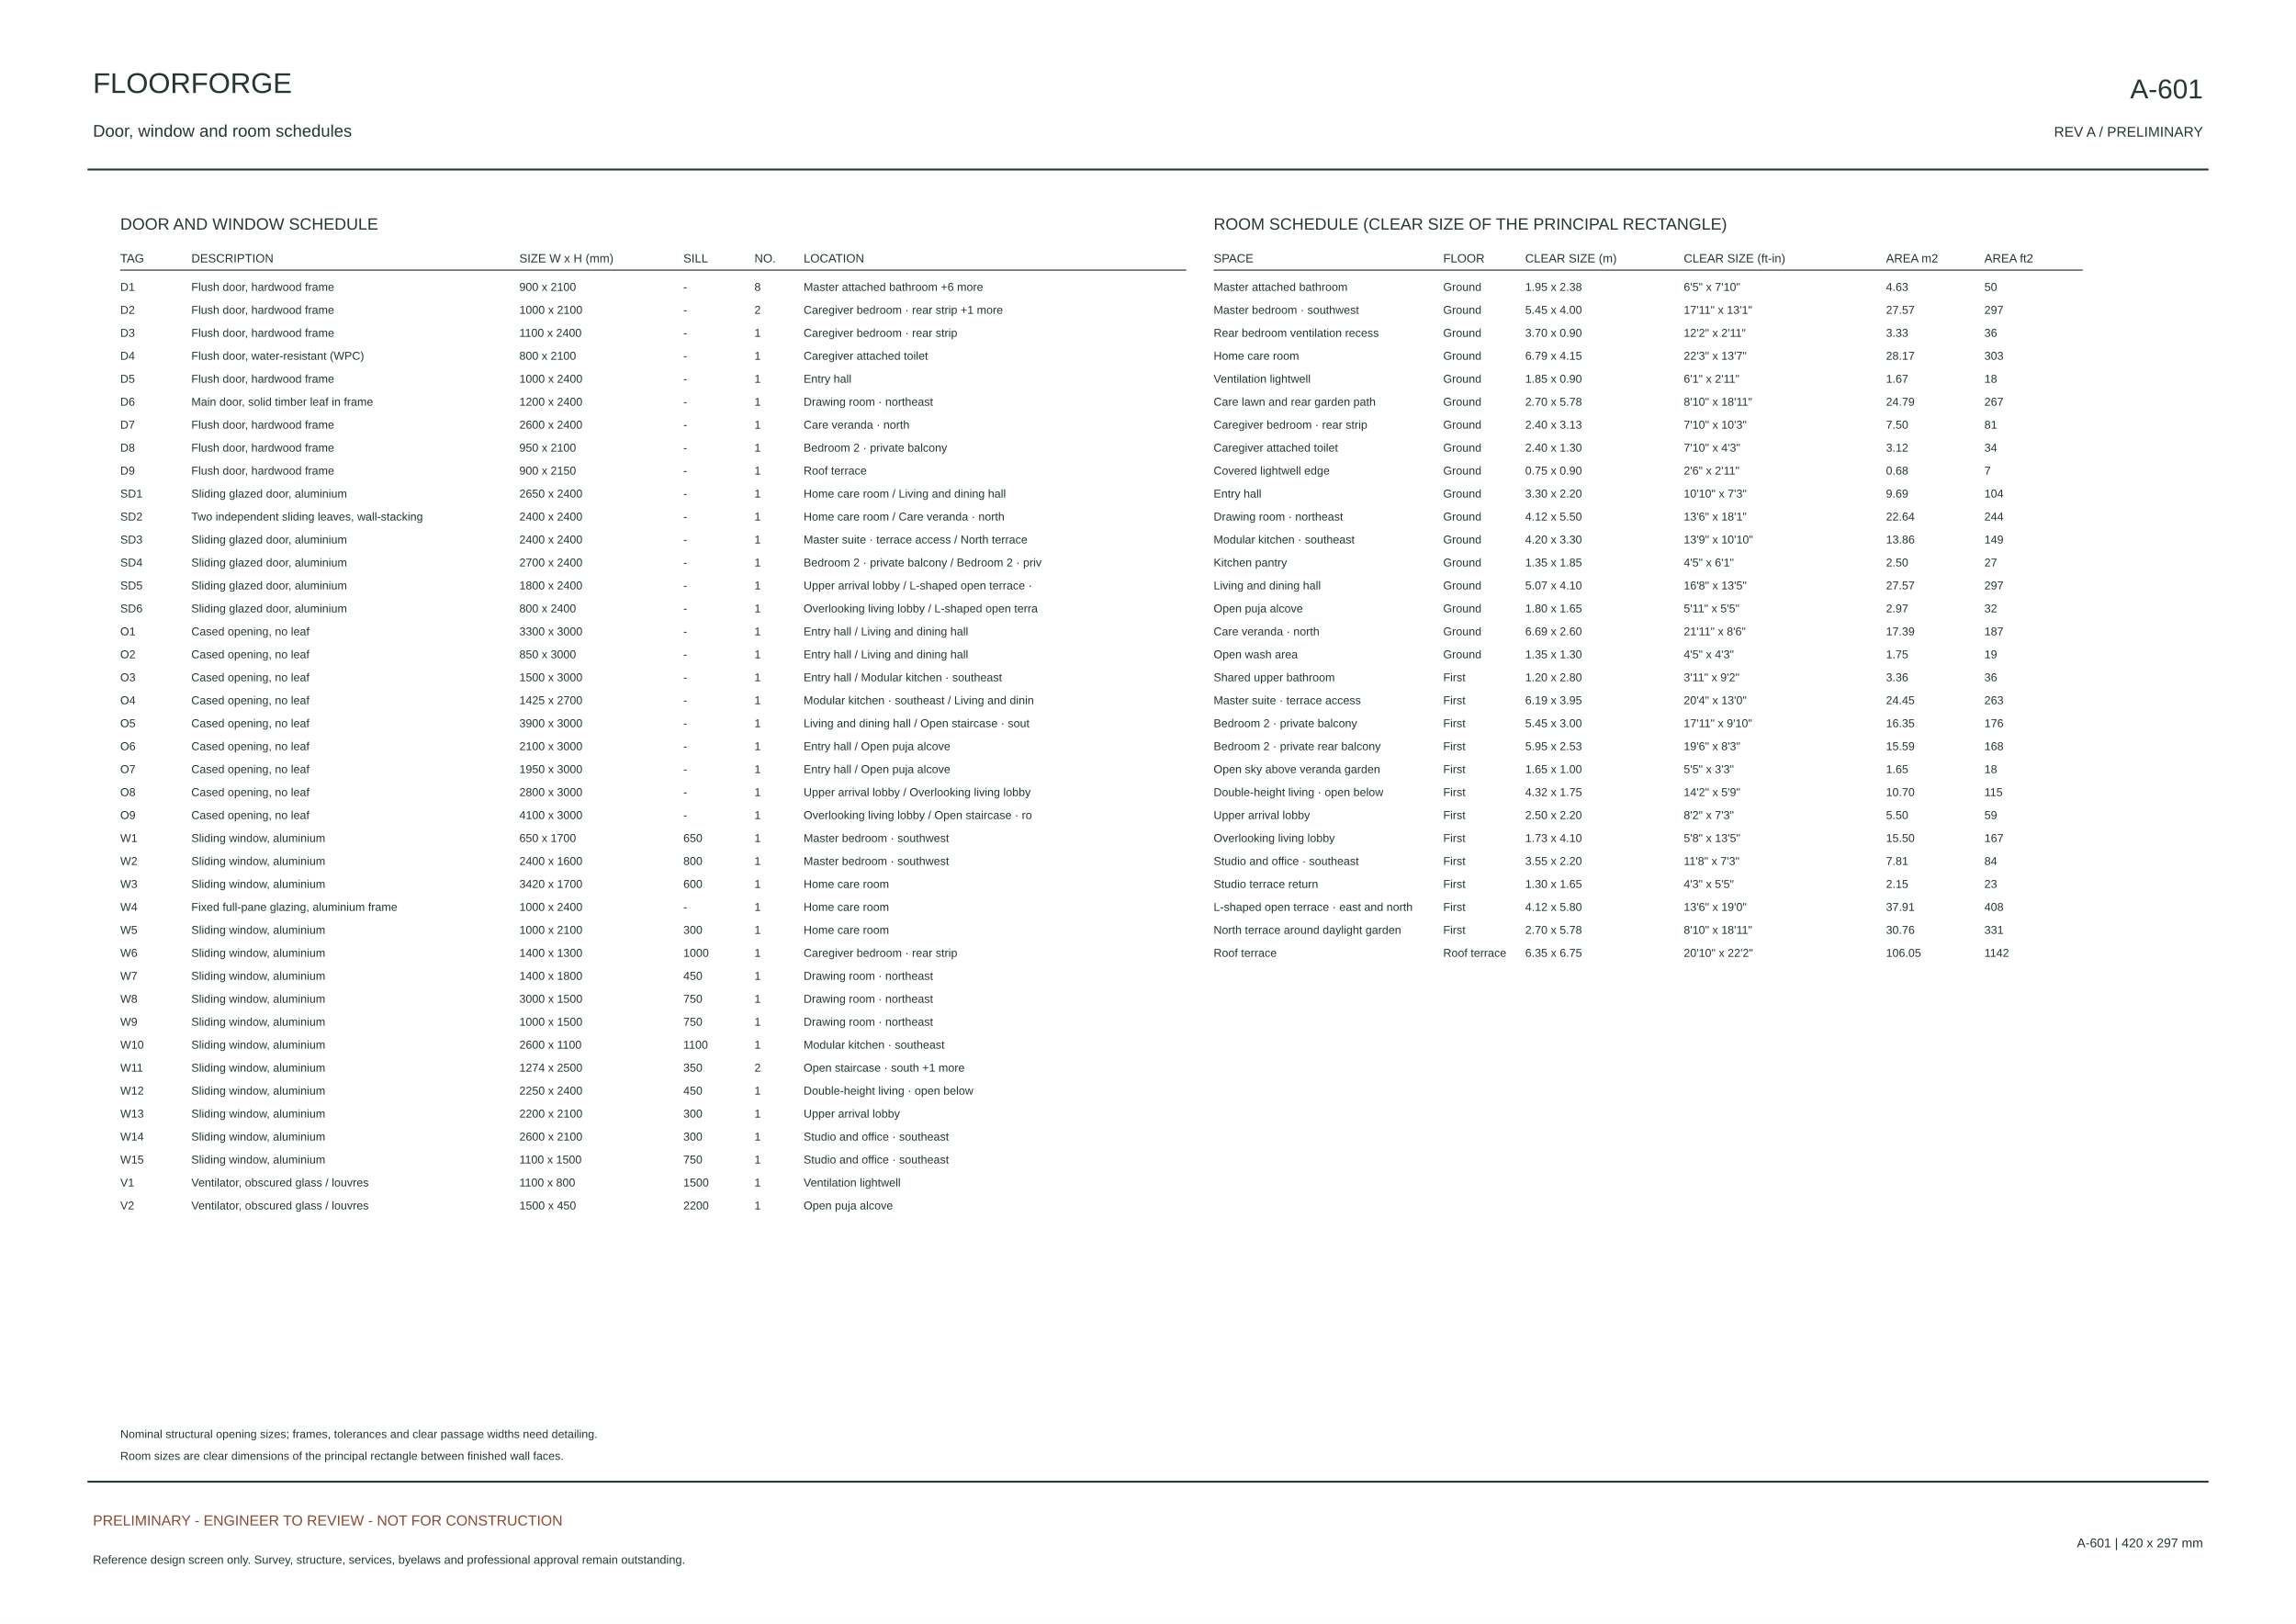
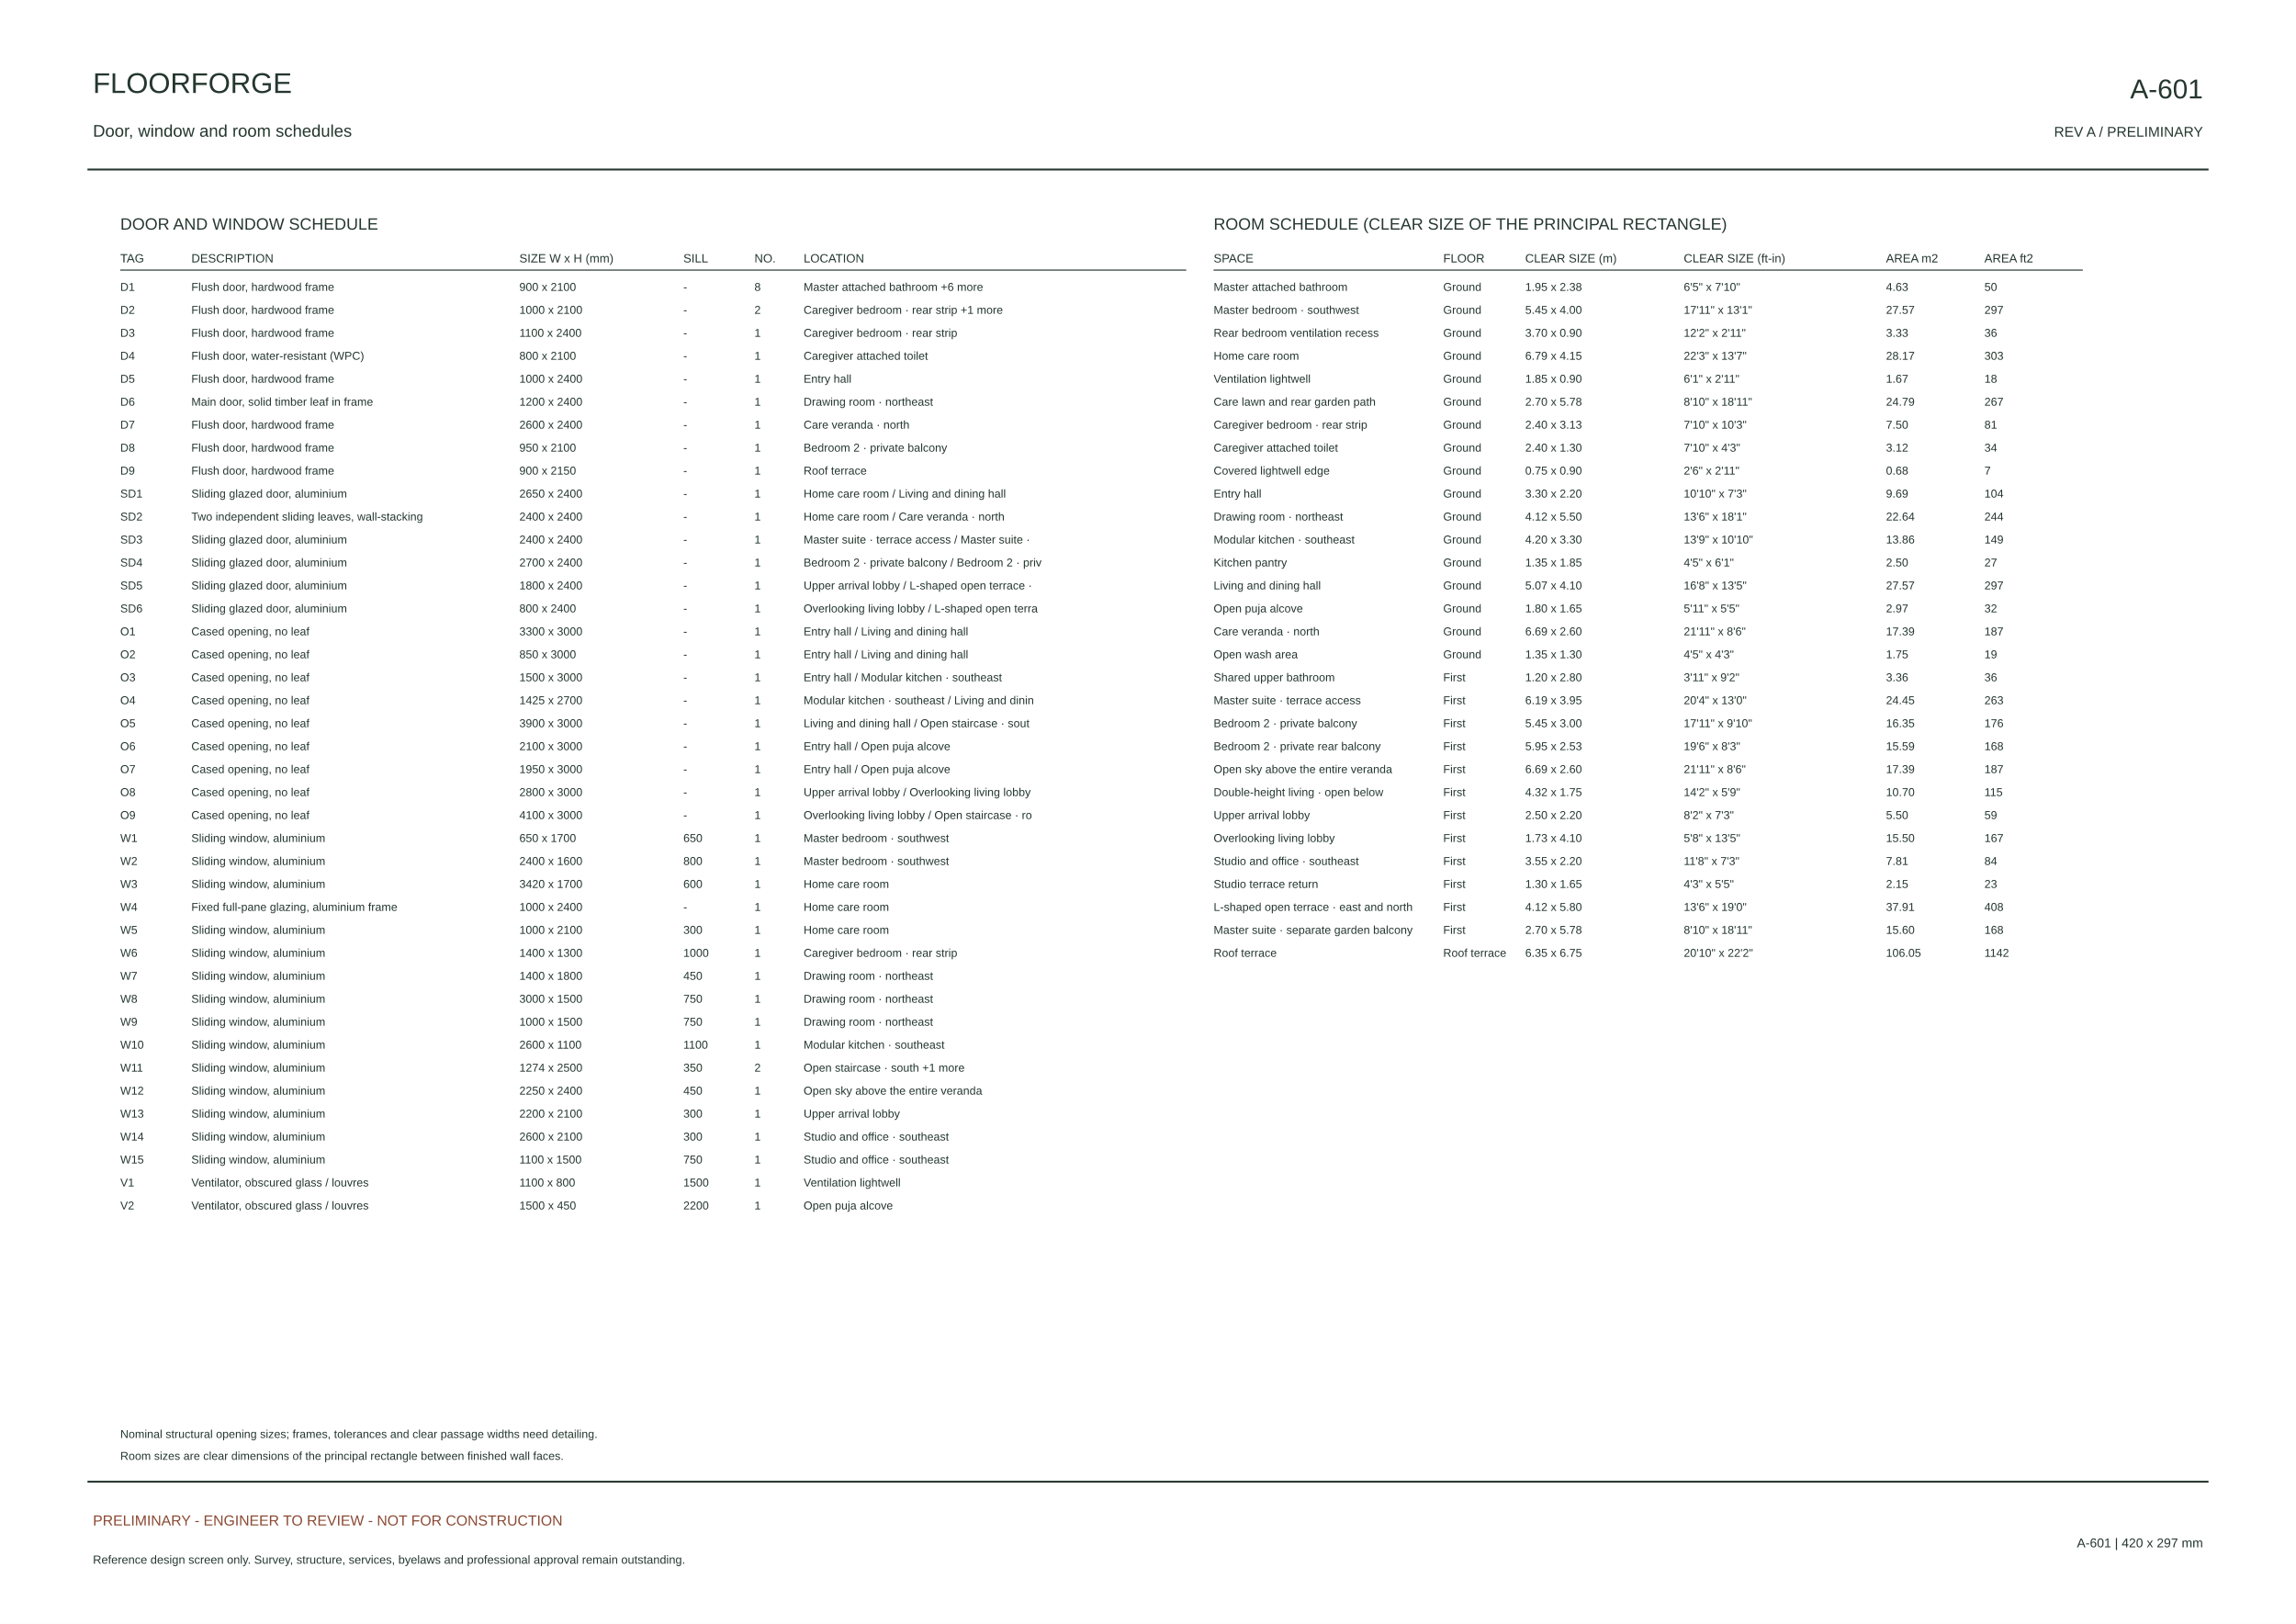
<svg xmlns="http://www.w3.org/2000/svg" width="420mm" height="297mm" viewBox="0 0 420 297">
  <rect width="420" height="297" fill="white" />
  <g font-family="Arial,Helvetica,sans-serif">
    <path d="M 16 31 H 404 M 16 271 H 404" stroke="#25372f" stroke-width=".35" />
    <text x="17" y="17" fill="#25372f" font-size="5.2" text-anchor="start">FLOORFORGE</text>
    <text x="17" y="25" fill="#25372f" font-size="3.1" text-anchor="start">Door, window and room schedules</text>
    <text x="403" y="18" fill="#25372f" font-size="5" text-anchor="end">A-601</text>
    <text x="403" y="25" fill="#25372f" font-size="2.6" text-anchor="end">REV A / PRELIMINARY</text>
    <text x="22" y="42" fill="#25372f" font-size="3" text-anchor="start">DOOR AND WINDOW SCHEDULE</text>
    <text x="22" y="48" fill="#25372f" font-size="2.2" text-anchor="start">TAG</text>
    <text x="35" y="48" fill="#25372f" font-size="2.2" text-anchor="start">DESCRIPTION</text>
    <text x="95" y="48" fill="#25372f" font-size="2.2" text-anchor="start">SIZE W x H (mm)</text>
    <text x="125" y="48" fill="#25372f" font-size="2.2" text-anchor="start">SILL</text>
    <text x="138" y="48" fill="#25372f" font-size="2.2" text-anchor="start">NO.</text>
    <text x="147" y="48" fill="#25372f" font-size="2.2" text-anchor="start">LOCATION</text>
    <path d="M 22 49.4 H 217" stroke="#25372f" stroke-width=".2" />
    <text x="22" y="53.2" fill="#25372f" font-size="2.1" text-anchor="start">D1</text>
    <text x="35" y="53.2" fill="#25372f" font-size="2.1" text-anchor="start">Flush door, hardwood frame</text>
    <text x="95" y="53.2" fill="#25372f" font-size="2.1" text-anchor="start">900 x 2100</text>
    <text x="125" y="53.2" fill="#25372f" font-size="2.1" text-anchor="start">-</text>
    <text x="138" y="53.2" fill="#25372f" font-size="2.1" text-anchor="start">8</text>
    <text x="147" y="53.2" fill="#25372f" font-size="2.1" text-anchor="start">Master attached bathroom +6 more</text>
    <text x="22" y="57.4" fill="#25372f" font-size="2.1" text-anchor="start">D2</text>
    <text x="35" y="57.4" fill="#25372f" font-size="2.1" text-anchor="start">Flush door, hardwood frame</text>
    <text x="95" y="57.4" fill="#25372f" font-size="2.1" text-anchor="start">1000 x 2100</text>
    <text x="125" y="57.4" fill="#25372f" font-size="2.1" text-anchor="start">-</text>
    <text x="138" y="57.4" fill="#25372f" font-size="2.1" text-anchor="start">2</text>
    <text x="147" y="57.4" fill="#25372f" font-size="2.1" text-anchor="start">Caregiver bedroom · rear strip +1 more</text>
    <text x="22" y="61.6" fill="#25372f" font-size="2.1" text-anchor="start">D3</text>
    <text x="35" y="61.6" fill="#25372f" font-size="2.1" text-anchor="start">Flush door, hardwood frame</text>
    <text x="95" y="61.6" fill="#25372f" font-size="2.1" text-anchor="start">1100 x 2400</text>
    <text x="125" y="61.6" fill="#25372f" font-size="2.1" text-anchor="start">-</text>
    <text x="138" y="61.6" fill="#25372f" font-size="2.1" text-anchor="start">1</text>
    <text x="147" y="61.6" fill="#25372f" font-size="2.1" text-anchor="start">Caregiver bedroom · rear strip</text>
    <text x="22" y="65.8" fill="#25372f" font-size="2.1" text-anchor="start">D4</text>
    <text x="35" y="65.8" fill="#25372f" font-size="2.1" text-anchor="start">Flush door, water-resistant (WPC)</text>
    <text x="95" y="65.8" fill="#25372f" font-size="2.1" text-anchor="start">800 x 2100</text>
    <text x="125" y="65.8" fill="#25372f" font-size="2.1" text-anchor="start">-</text>
    <text x="138" y="65.8" fill="#25372f" font-size="2.1" text-anchor="start">1</text>
    <text x="147" y="65.8" fill="#25372f" font-size="2.1" text-anchor="start">Caregiver attached toilet</text>
    <text x="22" y="70" fill="#25372f" font-size="2.1" text-anchor="start">D5</text>
    <text x="35" y="70" fill="#25372f" font-size="2.1" text-anchor="start">Flush door, hardwood frame</text>
    <text x="95" y="70" fill="#25372f" font-size="2.1" text-anchor="start">1000 x 2400</text>
    <text x="125" y="70" fill="#25372f" font-size="2.1" text-anchor="start">-</text>
    <text x="138" y="70" fill="#25372f" font-size="2.1" text-anchor="start">1</text>
    <text x="147" y="70" fill="#25372f" font-size="2.1" text-anchor="start">Entry hall</text>
    <text x="22" y="74.2" fill="#25372f" font-size="2.1" text-anchor="start">D6</text>
    <text x="35" y="74.2" fill="#25372f" font-size="2.1" text-anchor="start">Main door, solid timber leaf in frame</text>
    <text x="95" y="74.2" fill="#25372f" font-size="2.1" text-anchor="start">1200 x 2400</text>
    <text x="125" y="74.2" fill="#25372f" font-size="2.1" text-anchor="start">-</text>
    <text x="138" y="74.2" fill="#25372f" font-size="2.1" text-anchor="start">1</text>
    <text x="147" y="74.2" fill="#25372f" font-size="2.1" text-anchor="start">Drawing room · northeast</text>
    <text x="22" y="78.4" fill="#25372f" font-size="2.1" text-anchor="start">D7</text>
    <text x="35" y="78.4" fill="#25372f" font-size="2.1" text-anchor="start">Flush door, hardwood frame</text>
    <text x="95" y="78.4" fill="#25372f" font-size="2.1" text-anchor="start">2600 x 2400</text>
    <text x="125" y="78.4" fill="#25372f" font-size="2.1" text-anchor="start">-</text>
    <text x="138" y="78.4" fill="#25372f" font-size="2.1" text-anchor="start">1</text>
    <text x="147" y="78.4" fill="#25372f" font-size="2.1" text-anchor="start">Care veranda · north</text>
    <text x="22" y="82.6" fill="#25372f" font-size="2.1" text-anchor="start">D8</text>
    <text x="35" y="82.6" fill="#25372f" font-size="2.1" text-anchor="start">Flush door, hardwood frame</text>
    <text x="95" y="82.6" fill="#25372f" font-size="2.1" text-anchor="start">950 x 2100</text>
    <text x="125" y="82.6" fill="#25372f" font-size="2.1" text-anchor="start">-</text>
    <text x="138" y="82.6" fill="#25372f" font-size="2.1" text-anchor="start">1</text>
    <text x="147" y="82.6" fill="#25372f" font-size="2.1" text-anchor="start">Bedroom 2 · private balcony</text>
    <text x="22" y="86.8" fill="#25372f" font-size="2.1" text-anchor="start">D9</text>
    <text x="35" y="86.8" fill="#25372f" font-size="2.1" text-anchor="start">Flush door, hardwood frame</text>
    <text x="95" y="86.8" fill="#25372f" font-size="2.1" text-anchor="start">900 x 2150</text>
    <text x="125" y="86.8" fill="#25372f" font-size="2.1" text-anchor="start">-</text>
    <text x="138" y="86.8" fill="#25372f" font-size="2.1" text-anchor="start">1</text>
    <text x="147" y="86.8" fill="#25372f" font-size="2.1" text-anchor="start">Roof terrace</text>
    <text x="22" y="91" fill="#25372f" font-size="2.1" text-anchor="start">SD1</text>
    <text x="35" y="91" fill="#25372f" font-size="2.1" text-anchor="start">Sliding glazed door, aluminium</text>
    <text x="95" y="91" fill="#25372f" font-size="2.1" text-anchor="start">2650 x 2400</text>
    <text x="125" y="91" fill="#25372f" font-size="2.1" text-anchor="start">-</text>
    <text x="138" y="91" fill="#25372f" font-size="2.1" text-anchor="start">1</text>
    <text x="147" y="91" fill="#25372f" font-size="2.1" text-anchor="start">Home care room / Living and dining hall</text>
    <text x="22" y="95.2" fill="#25372f" font-size="2.1" text-anchor="start">SD2</text>
    <text x="35" y="95.2" fill="#25372f" font-size="2.1" text-anchor="start">Two independent sliding leaves, wall-stacking</text>
    <text x="95" y="95.2" fill="#25372f" font-size="2.1" text-anchor="start">2400 x 2400</text>
    <text x="125" y="95.2" fill="#25372f" font-size="2.1" text-anchor="start">-</text>
    <text x="138" y="95.2" fill="#25372f" font-size="2.1" text-anchor="start">1</text>
    <text x="147" y="95.2" fill="#25372f" font-size="2.1" text-anchor="start">Home care room / Care veranda · north</text>
    <text x="22" y="99.4" fill="#25372f" font-size="2.1" text-anchor="start">SD3</text>
    <text x="35" y="99.4" fill="#25372f" font-size="2.1" text-anchor="start">Sliding glazed door, aluminium</text>
    <text x="95" y="99.4" fill="#25372f" font-size="2.1" text-anchor="start">2400 x 2400</text>
    <text x="125" y="99.4" fill="#25372f" font-size="2.1" text-anchor="start">-</text>
    <text x="138" y="99.4" fill="#25372f" font-size="2.1" text-anchor="start">1</text>
-     <text x="147" y="99.4" fill="#25372f" font-size="2.1" text-anchor="start">Master suite · terrace access / North terrace </text>
+     <text x="147" y="99.4" fill="#25372f" font-size="2.1" text-anchor="start">Master suite · terrace access / Master suite ·</text>
    <text x="22" y="103.6" fill="#25372f" font-size="2.1" text-anchor="start">SD4</text>
    <text x="35" y="103.6" fill="#25372f" font-size="2.1" text-anchor="start">Sliding glazed door, aluminium</text>
    <text x="95" y="103.6" fill="#25372f" font-size="2.1" text-anchor="start">2700 x 2400</text>
    <text x="125" y="103.6" fill="#25372f" font-size="2.1" text-anchor="start">-</text>
    <text x="138" y="103.6" fill="#25372f" font-size="2.1" text-anchor="start">1</text>
    <text x="147" y="103.6" fill="#25372f" font-size="2.1" text-anchor="start">Bedroom 2 · private balcony / Bedroom 2 · priv</text>
    <text x="22" y="107.8" fill="#25372f" font-size="2.1" text-anchor="start">SD5</text>
    <text x="35" y="107.8" fill="#25372f" font-size="2.1" text-anchor="start">Sliding glazed door, aluminium</text>
    <text x="95" y="107.8" fill="#25372f" font-size="2.1" text-anchor="start">1800 x 2400</text>
    <text x="125" y="107.8" fill="#25372f" font-size="2.1" text-anchor="start">-</text>
    <text x="138" y="107.8" fill="#25372f" font-size="2.1" text-anchor="start">1</text>
    <text x="147" y="107.8" fill="#25372f" font-size="2.1" text-anchor="start">Upper arrival lobby / L-shaped open terrace · </text>
    <text x="22" y="112" fill="#25372f" font-size="2.1" text-anchor="start">SD6</text>
    <text x="35" y="112" fill="#25372f" font-size="2.1" text-anchor="start">Sliding glazed door, aluminium</text>
    <text x="95" y="112" fill="#25372f" font-size="2.1" text-anchor="start">800 x 2400</text>
    <text x="125" y="112" fill="#25372f" font-size="2.1" text-anchor="start">-</text>
    <text x="138" y="112" fill="#25372f" font-size="2.1" text-anchor="start">1</text>
    <text x="147" y="112" fill="#25372f" font-size="2.1" text-anchor="start">Overlooking living lobby / L-shaped open terra</text>
    <text x="22" y="116.2" fill="#25372f" font-size="2.1" text-anchor="start">O1</text>
    <text x="35" y="116.2" fill="#25372f" font-size="2.1" text-anchor="start">Cased opening, no leaf</text>
    <text x="95" y="116.2" fill="#25372f" font-size="2.1" text-anchor="start">3300 x 3000</text>
    <text x="125" y="116.2" fill="#25372f" font-size="2.1" text-anchor="start">-</text>
    <text x="138" y="116.2" fill="#25372f" font-size="2.1" text-anchor="start">1</text>
    <text x="147" y="116.2" fill="#25372f" font-size="2.1" text-anchor="start">Entry hall / Living and dining hall</text>
    <text x="22" y="120.4" fill="#25372f" font-size="2.1" text-anchor="start">O2</text>
    <text x="35" y="120.4" fill="#25372f" font-size="2.1" text-anchor="start">Cased opening, no leaf</text>
    <text x="95" y="120.4" fill="#25372f" font-size="2.1" text-anchor="start">850 x 3000</text>
    <text x="125" y="120.4" fill="#25372f" font-size="2.1" text-anchor="start">-</text>
    <text x="138" y="120.4" fill="#25372f" font-size="2.1" text-anchor="start">1</text>
    <text x="147" y="120.4" fill="#25372f" font-size="2.1" text-anchor="start">Entry hall / Living and dining hall</text>
    <text x="22" y="124.6" fill="#25372f" font-size="2.1" text-anchor="start">O3</text>
    <text x="35" y="124.6" fill="#25372f" font-size="2.1" text-anchor="start">Cased opening, no leaf</text>
    <text x="95" y="124.6" fill="#25372f" font-size="2.1" text-anchor="start">1500 x 3000</text>
    <text x="125" y="124.6" fill="#25372f" font-size="2.1" text-anchor="start">-</text>
    <text x="138" y="124.6" fill="#25372f" font-size="2.1" text-anchor="start">1</text>
    <text x="147" y="124.6" fill="#25372f" font-size="2.1" text-anchor="start">Entry hall / Modular kitchen · southeast</text>
    <text x="22" y="128.8" fill="#25372f" font-size="2.1" text-anchor="start">O4</text>
    <text x="35" y="128.8" fill="#25372f" font-size="2.1" text-anchor="start">Cased opening, no leaf</text>
    <text x="95" y="128.8" fill="#25372f" font-size="2.1" text-anchor="start">1425 x 2700</text>
    <text x="125" y="128.8" fill="#25372f" font-size="2.1" text-anchor="start">-</text>
    <text x="138" y="128.8" fill="#25372f" font-size="2.1" text-anchor="start">1</text>
    <text x="147" y="128.8" fill="#25372f" font-size="2.1" text-anchor="start">Modular kitchen · southeast / Living and dinin</text>
    <text x="22" y="133" fill="#25372f" font-size="2.1" text-anchor="start">O5</text>
    <text x="35" y="133" fill="#25372f" font-size="2.1" text-anchor="start">Cased opening, no leaf</text>
    <text x="95" y="133" fill="#25372f" font-size="2.1" text-anchor="start">3900 x 3000</text>
    <text x="125" y="133" fill="#25372f" font-size="2.1" text-anchor="start">-</text>
    <text x="138" y="133" fill="#25372f" font-size="2.1" text-anchor="start">1</text>
    <text x="147" y="133" fill="#25372f" font-size="2.1" text-anchor="start">Living and dining hall / Open staircase · sout</text>
    <text x="22" y="137.2" fill="#25372f" font-size="2.1" text-anchor="start">O6</text>
    <text x="35" y="137.2" fill="#25372f" font-size="2.1" text-anchor="start">Cased opening, no leaf</text>
    <text x="95" y="137.2" fill="#25372f" font-size="2.1" text-anchor="start">2100 x 3000</text>
    <text x="125" y="137.2" fill="#25372f" font-size="2.1" text-anchor="start">-</text>
    <text x="138" y="137.2" fill="#25372f" font-size="2.1" text-anchor="start">1</text>
    <text x="147" y="137.2" fill="#25372f" font-size="2.1" text-anchor="start">Entry hall / Open puja alcove</text>
    <text x="22" y="141.4" fill="#25372f" font-size="2.1" text-anchor="start">O7</text>
    <text x="35" y="141.4" fill="#25372f" font-size="2.1" text-anchor="start">Cased opening, no leaf</text>
    <text x="95" y="141.4" fill="#25372f" font-size="2.1" text-anchor="start">1950 x 3000</text>
    <text x="125" y="141.4" fill="#25372f" font-size="2.1" text-anchor="start">-</text>
    <text x="138" y="141.4" fill="#25372f" font-size="2.1" text-anchor="start">1</text>
    <text x="147" y="141.4" fill="#25372f" font-size="2.1" text-anchor="start">Entry hall / Open puja alcove</text>
    <text x="22" y="145.6" fill="#25372f" font-size="2.1" text-anchor="start">O8</text>
    <text x="35" y="145.6" fill="#25372f" font-size="2.1" text-anchor="start">Cased opening, no leaf</text>
    <text x="95" y="145.6" fill="#25372f" font-size="2.1" text-anchor="start">2800 x 3000</text>
    <text x="125" y="145.6" fill="#25372f" font-size="2.1" text-anchor="start">-</text>
    <text x="138" y="145.6" fill="#25372f" font-size="2.1" text-anchor="start">1</text>
    <text x="147" y="145.6" fill="#25372f" font-size="2.1" text-anchor="start">Upper arrival lobby / Overlooking living lobby</text>
    <text x="22" y="149.8" fill="#25372f" font-size="2.1" text-anchor="start">O9</text>
    <text x="35" y="149.8" fill="#25372f" font-size="2.1" text-anchor="start">Cased opening, no leaf</text>
    <text x="95" y="149.8" fill="#25372f" font-size="2.1" text-anchor="start">4100 x 3000</text>
    <text x="125" y="149.8" fill="#25372f" font-size="2.1" text-anchor="start">-</text>
    <text x="138" y="149.8" fill="#25372f" font-size="2.1" text-anchor="start">1</text>
    <text x="147" y="149.8" fill="#25372f" font-size="2.1" text-anchor="start">Overlooking living lobby / Open staircase · ro</text>
    <text x="22" y="154" fill="#25372f" font-size="2.1" text-anchor="start">W1</text>
    <text x="35" y="154" fill="#25372f" font-size="2.1" text-anchor="start">Sliding window, aluminium</text>
    <text x="95" y="154" fill="#25372f" font-size="2.1" text-anchor="start">650 x 1700</text>
    <text x="125" y="154" fill="#25372f" font-size="2.1" text-anchor="start">650</text>
    <text x="138" y="154" fill="#25372f" font-size="2.1" text-anchor="start">1</text>
    <text x="147" y="154" fill="#25372f" font-size="2.1" text-anchor="start">Master bedroom · southwest</text>
    <text x="22" y="158.2" fill="#25372f" font-size="2.1" text-anchor="start">W2</text>
    <text x="35" y="158.2" fill="#25372f" font-size="2.1" text-anchor="start">Sliding window, aluminium</text>
    <text x="95" y="158.2" fill="#25372f" font-size="2.1" text-anchor="start">2400 x 1600</text>
    <text x="125" y="158.2" fill="#25372f" font-size="2.1" text-anchor="start">800</text>
    <text x="138" y="158.2" fill="#25372f" font-size="2.1" text-anchor="start">1</text>
    <text x="147" y="158.2" fill="#25372f" font-size="2.1" text-anchor="start">Master bedroom · southwest</text>
    <text x="22" y="162.4" fill="#25372f" font-size="2.1" text-anchor="start">W3</text>
    <text x="35" y="162.4" fill="#25372f" font-size="2.1" text-anchor="start">Sliding window, aluminium</text>
    <text x="95" y="162.4" fill="#25372f" font-size="2.1" text-anchor="start">3420 x 1700</text>
    <text x="125" y="162.4" fill="#25372f" font-size="2.1" text-anchor="start">600</text>
    <text x="138" y="162.4" fill="#25372f" font-size="2.1" text-anchor="start">1</text>
    <text x="147" y="162.4" fill="#25372f" font-size="2.1" text-anchor="start">Home care room</text>
    <text x="22" y="166.6" fill="#25372f" font-size="2.1" text-anchor="start">W4</text>
    <text x="35" y="166.6" fill="#25372f" font-size="2.1" text-anchor="start">Fixed full-pane glazing, aluminium frame</text>
    <text x="95" y="166.6" fill="#25372f" font-size="2.1" text-anchor="start">1000 x 2400</text>
    <text x="125" y="166.6" fill="#25372f" font-size="2.1" text-anchor="start">-</text>
    <text x="138" y="166.6" fill="#25372f" font-size="2.1" text-anchor="start">1</text>
    <text x="147" y="166.6" fill="#25372f" font-size="2.1" text-anchor="start">Home care room</text>
    <text x="22" y="170.8" fill="#25372f" font-size="2.1" text-anchor="start">W5</text>
    <text x="35" y="170.8" fill="#25372f" font-size="2.1" text-anchor="start">Sliding window, aluminium</text>
    <text x="95" y="170.8" fill="#25372f" font-size="2.1" text-anchor="start">1000 x 2100</text>
    <text x="125" y="170.8" fill="#25372f" font-size="2.1" text-anchor="start">300</text>
    <text x="138" y="170.8" fill="#25372f" font-size="2.1" text-anchor="start">1</text>
    <text x="147" y="170.8" fill="#25372f" font-size="2.1" text-anchor="start">Home care room</text>
    <text x="22" y="175" fill="#25372f" font-size="2.1" text-anchor="start">W6</text>
    <text x="35" y="175" fill="#25372f" font-size="2.1" text-anchor="start">Sliding window, aluminium</text>
    <text x="95" y="175" fill="#25372f" font-size="2.1" text-anchor="start">1400 x 1300</text>
    <text x="125" y="175" fill="#25372f" font-size="2.1" text-anchor="start">1000</text>
    <text x="138" y="175" fill="#25372f" font-size="2.1" text-anchor="start">1</text>
    <text x="147" y="175" fill="#25372f" font-size="2.1" text-anchor="start">Caregiver bedroom · rear strip</text>
    <text x="22" y="179.2" fill="#25372f" font-size="2.1" text-anchor="start">W7</text>
    <text x="35" y="179.2" fill="#25372f" font-size="2.1" text-anchor="start">Sliding window, aluminium</text>
    <text x="95" y="179.2" fill="#25372f" font-size="2.1" text-anchor="start">1400 x 1800</text>
    <text x="125" y="179.2" fill="#25372f" font-size="2.1" text-anchor="start">450</text>
    <text x="138" y="179.2" fill="#25372f" font-size="2.1" text-anchor="start">1</text>
    <text x="147" y="179.2" fill="#25372f" font-size="2.1" text-anchor="start">Drawing room · northeast</text>
    <text x="22" y="183.4" fill="#25372f" font-size="2.1" text-anchor="start">W8</text>
    <text x="35" y="183.4" fill="#25372f" font-size="2.1" text-anchor="start">Sliding window, aluminium</text>
    <text x="95" y="183.4" fill="#25372f" font-size="2.1" text-anchor="start">3000 x 1500</text>
    <text x="125" y="183.4" fill="#25372f" font-size="2.1" text-anchor="start">750</text>
    <text x="138" y="183.4" fill="#25372f" font-size="2.1" text-anchor="start">1</text>
    <text x="147" y="183.4" fill="#25372f" font-size="2.1" text-anchor="start">Drawing room · northeast</text>
    <text x="22" y="187.6" fill="#25372f" font-size="2.1" text-anchor="start">W9</text>
    <text x="35" y="187.6" fill="#25372f" font-size="2.1" text-anchor="start">Sliding window, aluminium</text>
    <text x="95" y="187.6" fill="#25372f" font-size="2.1" text-anchor="start">1000 x 1500</text>
    <text x="125" y="187.6" fill="#25372f" font-size="2.1" text-anchor="start">750</text>
    <text x="138" y="187.6" fill="#25372f" font-size="2.1" text-anchor="start">1</text>
    <text x="147" y="187.6" fill="#25372f" font-size="2.1" text-anchor="start">Drawing room · northeast</text>
    <text x="22" y="191.8" fill="#25372f" font-size="2.1" text-anchor="start">W10</text>
    <text x="35" y="191.8" fill="#25372f" font-size="2.1" text-anchor="start">Sliding window, aluminium</text>
    <text x="95" y="191.8" fill="#25372f" font-size="2.1" text-anchor="start">2600 x 1100</text>
    <text x="125" y="191.8" fill="#25372f" font-size="2.1" text-anchor="start">1100</text>
    <text x="138" y="191.8" fill="#25372f" font-size="2.1" text-anchor="start">1</text>
    <text x="147" y="191.8" fill="#25372f" font-size="2.1" text-anchor="start">Modular kitchen · southeast</text>
    <text x="22" y="196" fill="#25372f" font-size="2.1" text-anchor="start">W11</text>
    <text x="35" y="196" fill="#25372f" font-size="2.1" text-anchor="start">Sliding window, aluminium</text>
    <text x="95" y="196" fill="#25372f" font-size="2.1" text-anchor="start">1274 x 2500</text>
    <text x="125" y="196" fill="#25372f" font-size="2.1" text-anchor="start">350</text>
    <text x="138" y="196" fill="#25372f" font-size="2.1" text-anchor="start">2</text>
    <text x="147" y="196" fill="#25372f" font-size="2.1" text-anchor="start">Open staircase · south +1 more</text>
    <text x="22" y="200.2" fill="#25372f" font-size="2.1" text-anchor="start">W12</text>
    <text x="35" y="200.2" fill="#25372f" font-size="2.1" text-anchor="start">Sliding window, aluminium</text>
    <text x="95" y="200.2" fill="#25372f" font-size="2.1" text-anchor="start">2250 x 2400</text>
    <text x="125" y="200.2" fill="#25372f" font-size="2.1" text-anchor="start">450</text>
    <text x="138" y="200.2" fill="#25372f" font-size="2.1" text-anchor="start">1</text>
-     <text x="147" y="200.2" fill="#25372f" font-size="2.1" text-anchor="start">Double-height living · open below</text>
+     <text x="147" y="200.2" fill="#25372f" font-size="2.1" text-anchor="start">Open sky above the entire veranda</text>
    <text x="22" y="204.4" fill="#25372f" font-size="2.1" text-anchor="start">W13</text>
    <text x="35" y="204.4" fill="#25372f" font-size="2.1" text-anchor="start">Sliding window, aluminium</text>
    <text x="95" y="204.4" fill="#25372f" font-size="2.1" text-anchor="start">2200 x 2100</text>
    <text x="125" y="204.4" fill="#25372f" font-size="2.1" text-anchor="start">300</text>
    <text x="138" y="204.4" fill="#25372f" font-size="2.1" text-anchor="start">1</text>
    <text x="147" y="204.4" fill="#25372f" font-size="2.1" text-anchor="start">Upper arrival lobby</text>
    <text x="22" y="208.6" fill="#25372f" font-size="2.1" text-anchor="start">W14</text>
    <text x="35" y="208.6" fill="#25372f" font-size="2.1" text-anchor="start">Sliding window, aluminium</text>
    <text x="95" y="208.6" fill="#25372f" font-size="2.1" text-anchor="start">2600 x 2100</text>
    <text x="125" y="208.6" fill="#25372f" font-size="2.1" text-anchor="start">300</text>
    <text x="138" y="208.6" fill="#25372f" font-size="2.1" text-anchor="start">1</text>
    <text x="147" y="208.6" fill="#25372f" font-size="2.1" text-anchor="start">Studio and office · southeast</text>
    <text x="22" y="212.8" fill="#25372f" font-size="2.1" text-anchor="start">W15</text>
    <text x="35" y="212.8" fill="#25372f" font-size="2.1" text-anchor="start">Sliding window, aluminium</text>
    <text x="95" y="212.8" fill="#25372f" font-size="2.1" text-anchor="start">1100 x 1500</text>
    <text x="125" y="212.8" fill="#25372f" font-size="2.1" text-anchor="start">750</text>
    <text x="138" y="212.8" fill="#25372f" font-size="2.1" text-anchor="start">1</text>
    <text x="147" y="212.8" fill="#25372f" font-size="2.1" text-anchor="start">Studio and office · southeast</text>
    <text x="22" y="217" fill="#25372f" font-size="2.1" text-anchor="start">V1</text>
    <text x="35" y="217" fill="#25372f" font-size="2.1" text-anchor="start">Ventilator, obscured glass / louvres</text>
    <text x="95" y="217" fill="#25372f" font-size="2.1" text-anchor="start">1100 x 800</text>
    <text x="125" y="217" fill="#25372f" font-size="2.1" text-anchor="start">1500</text>
    <text x="138" y="217" fill="#25372f" font-size="2.1" text-anchor="start">1</text>
    <text x="147" y="217" fill="#25372f" font-size="2.1" text-anchor="start">Ventilation lightwell</text>
    <text x="22" y="221.2" fill="#25372f" font-size="2.1" text-anchor="start">V2</text>
    <text x="35" y="221.2" fill="#25372f" font-size="2.1" text-anchor="start">Ventilator, obscured glass / louvres</text>
    <text x="95" y="221.2" fill="#25372f" font-size="2.1" text-anchor="start">1500 x 450</text>
    <text x="125" y="221.2" fill="#25372f" font-size="2.1" text-anchor="start">2200</text>
    <text x="138" y="221.2" fill="#25372f" font-size="2.1" text-anchor="start">1</text>
    <text x="147" y="221.2" fill="#25372f" font-size="2.1" text-anchor="start">Open puja alcove</text>
    <text x="222" y="42" fill="#25372f" font-size="3" text-anchor="start">ROOM SCHEDULE (CLEAR SIZE OF THE PRINCIPAL RECTANGLE)</text>
    <text x="222" y="48" fill="#25372f" font-size="2.2" text-anchor="start">SPACE</text>
    <text x="264" y="48" fill="#25372f" font-size="2.2" text-anchor="start">FLOOR</text>
    <text x="279" y="48" fill="#25372f" font-size="2.2" text-anchor="start">CLEAR SIZE (m)</text>
    <text x="308" y="48" fill="#25372f" font-size="2.2" text-anchor="start">CLEAR SIZE (ft-in)</text>
    <text x="345" y="48" fill="#25372f" font-size="2.2" text-anchor="start">AREA m2</text>
    <text x="363" y="48" fill="#25372f" font-size="2.2" text-anchor="start">AREA ft2</text>
    <path d="M 222 49.4 H 381" stroke="#25372f" stroke-width=".2" />
    <text x="222" y="53.2" fill="#25372f" font-size="2.1" text-anchor="start">Master attached bathroom</text>
    <text x="264" y="53.2" fill="#25372f" font-size="2.1" text-anchor="start">Ground</text>
    <text x="279" y="53.2" fill="#25372f" font-size="2.1" text-anchor="start">1.95 x 2.38</text>
    <text x="308" y="53.2" fill="#25372f" font-size="2.1" text-anchor="start">6'5" x 7'10"</text>
    <text x="345" y="53.2" fill="#25372f" font-size="2.1" text-anchor="start">4.63</text>
    <text x="363" y="53.2" fill="#25372f" font-size="2.1" text-anchor="start">50</text>
    <text x="222" y="57.4" fill="#25372f" font-size="2.1" text-anchor="start">Master bedroom · southwest</text>
    <text x="264" y="57.4" fill="#25372f" font-size="2.1" text-anchor="start">Ground</text>
    <text x="279" y="57.4" fill="#25372f" font-size="2.1" text-anchor="start">5.45 x 4.00</text>
    <text x="308" y="57.4" fill="#25372f" font-size="2.1" text-anchor="start">17'11" x 13'1"</text>
    <text x="345" y="57.4" fill="#25372f" font-size="2.1" text-anchor="start">27.57</text>
    <text x="363" y="57.4" fill="#25372f" font-size="2.1" text-anchor="start">297</text>
    <text x="222" y="61.6" fill="#25372f" font-size="2.1" text-anchor="start">Rear bedroom ventilation recess</text>
    <text x="264" y="61.6" fill="#25372f" font-size="2.1" text-anchor="start">Ground</text>
    <text x="279" y="61.6" fill="#25372f" font-size="2.1" text-anchor="start">3.70 x 0.90</text>
    <text x="308" y="61.6" fill="#25372f" font-size="2.1" text-anchor="start">12'2" x 2'11"</text>
    <text x="345" y="61.6" fill="#25372f" font-size="2.1" text-anchor="start">3.33</text>
    <text x="363" y="61.6" fill="#25372f" font-size="2.1" text-anchor="start">36</text>
    <text x="222" y="65.8" fill="#25372f" font-size="2.1" text-anchor="start">Home care room</text>
    <text x="264" y="65.8" fill="#25372f" font-size="2.1" text-anchor="start">Ground</text>
    <text x="279" y="65.8" fill="#25372f" font-size="2.1" text-anchor="start">6.79 x 4.15</text>
    <text x="308" y="65.8" fill="#25372f" font-size="2.1" text-anchor="start">22'3" x 13'7"</text>
    <text x="345" y="65.8" fill="#25372f" font-size="2.1" text-anchor="start">28.17</text>
    <text x="363" y="65.8" fill="#25372f" font-size="2.1" text-anchor="start">303</text>
    <text x="222" y="70" fill="#25372f" font-size="2.1" text-anchor="start">Ventilation lightwell</text>
    <text x="264" y="70" fill="#25372f" font-size="2.1" text-anchor="start">Ground</text>
    <text x="279" y="70" fill="#25372f" font-size="2.1" text-anchor="start">1.85 x 0.90</text>
    <text x="308" y="70" fill="#25372f" font-size="2.1" text-anchor="start">6'1" x 2'11"</text>
    <text x="345" y="70" fill="#25372f" font-size="2.1" text-anchor="start">1.67</text>
    <text x="363" y="70" fill="#25372f" font-size="2.1" text-anchor="start">18</text>
    <text x="222" y="74.2" fill="#25372f" font-size="2.1" text-anchor="start">Care lawn and rear garden path</text>
    <text x="264" y="74.2" fill="#25372f" font-size="2.1" text-anchor="start">Ground</text>
    <text x="279" y="74.2" fill="#25372f" font-size="2.1" text-anchor="start">2.70 x 5.78</text>
    <text x="308" y="74.2" fill="#25372f" font-size="2.1" text-anchor="start">8'10" x 18'11"</text>
    <text x="345" y="74.2" fill="#25372f" font-size="2.1" text-anchor="start">24.79</text>
    <text x="363" y="74.2" fill="#25372f" font-size="2.1" text-anchor="start">267</text>
    <text x="222" y="78.4" fill="#25372f" font-size="2.1" text-anchor="start">Caregiver bedroom · rear strip</text>
    <text x="264" y="78.4" fill="#25372f" font-size="2.1" text-anchor="start">Ground</text>
    <text x="279" y="78.4" fill="#25372f" font-size="2.1" text-anchor="start">2.40 x 3.13</text>
    <text x="308" y="78.4" fill="#25372f" font-size="2.1" text-anchor="start">7'10" x 10'3"</text>
    <text x="345" y="78.4" fill="#25372f" font-size="2.1" text-anchor="start">7.50</text>
    <text x="363" y="78.4" fill="#25372f" font-size="2.1" text-anchor="start">81</text>
    <text x="222" y="82.6" fill="#25372f" font-size="2.1" text-anchor="start">Caregiver attached toilet</text>
    <text x="264" y="82.6" fill="#25372f" font-size="2.1" text-anchor="start">Ground</text>
    <text x="279" y="82.6" fill="#25372f" font-size="2.1" text-anchor="start">2.40 x 1.30</text>
    <text x="308" y="82.6" fill="#25372f" font-size="2.1" text-anchor="start">7'10" x 4'3"</text>
    <text x="345" y="82.6" fill="#25372f" font-size="2.1" text-anchor="start">3.12</text>
    <text x="363" y="82.6" fill="#25372f" font-size="2.1" text-anchor="start">34</text>
    <text x="222" y="86.8" fill="#25372f" font-size="2.1" text-anchor="start">Covered lightwell edge</text>
    <text x="264" y="86.8" fill="#25372f" font-size="2.1" text-anchor="start">Ground</text>
    <text x="279" y="86.8" fill="#25372f" font-size="2.1" text-anchor="start">0.75 x 0.90</text>
    <text x="308" y="86.8" fill="#25372f" font-size="2.1" text-anchor="start">2'6" x 2'11"</text>
    <text x="345" y="86.8" fill="#25372f" font-size="2.1" text-anchor="start">0.68</text>
    <text x="363" y="86.8" fill="#25372f" font-size="2.1" text-anchor="start">7</text>
    <text x="222" y="91" fill="#25372f" font-size="2.1" text-anchor="start">Entry hall</text>
    <text x="264" y="91" fill="#25372f" font-size="2.1" text-anchor="start">Ground</text>
    <text x="279" y="91" fill="#25372f" font-size="2.1" text-anchor="start">3.30 x 2.20</text>
    <text x="308" y="91" fill="#25372f" font-size="2.1" text-anchor="start">10'10" x 7'3"</text>
    <text x="345" y="91" fill="#25372f" font-size="2.1" text-anchor="start">9.69</text>
    <text x="363" y="91" fill="#25372f" font-size="2.1" text-anchor="start">104</text>
    <text x="222" y="95.2" fill="#25372f" font-size="2.1" text-anchor="start">Drawing room · northeast</text>
    <text x="264" y="95.2" fill="#25372f" font-size="2.1" text-anchor="start">Ground</text>
    <text x="279" y="95.2" fill="#25372f" font-size="2.1" text-anchor="start">4.12 x 5.50</text>
    <text x="308" y="95.2" fill="#25372f" font-size="2.1" text-anchor="start">13'6" x 18'1"</text>
    <text x="345" y="95.2" fill="#25372f" font-size="2.1" text-anchor="start">22.64</text>
    <text x="363" y="95.2" fill="#25372f" font-size="2.1" text-anchor="start">244</text>
    <text x="222" y="99.4" fill="#25372f" font-size="2.1" text-anchor="start">Modular kitchen · southeast</text>
    <text x="264" y="99.4" fill="#25372f" font-size="2.1" text-anchor="start">Ground</text>
    <text x="279" y="99.4" fill="#25372f" font-size="2.1" text-anchor="start">4.20 x 3.30</text>
    <text x="308" y="99.4" fill="#25372f" font-size="2.1" text-anchor="start">13'9" x 10'10"</text>
    <text x="345" y="99.4" fill="#25372f" font-size="2.1" text-anchor="start">13.86</text>
    <text x="363" y="99.4" fill="#25372f" font-size="2.1" text-anchor="start">149</text>
    <text x="222" y="103.6" fill="#25372f" font-size="2.1" text-anchor="start">Kitchen pantry</text>
    <text x="264" y="103.6" fill="#25372f" font-size="2.1" text-anchor="start">Ground</text>
    <text x="279" y="103.6" fill="#25372f" font-size="2.1" text-anchor="start">1.35 x 1.85</text>
    <text x="308" y="103.6" fill="#25372f" font-size="2.1" text-anchor="start">4'5" x 6'1"</text>
    <text x="345" y="103.6" fill="#25372f" font-size="2.1" text-anchor="start">2.50</text>
    <text x="363" y="103.6" fill="#25372f" font-size="2.1" text-anchor="start">27</text>
    <text x="222" y="107.8" fill="#25372f" font-size="2.1" text-anchor="start">Living and dining hall</text>
    <text x="264" y="107.8" fill="#25372f" font-size="2.1" text-anchor="start">Ground</text>
    <text x="279" y="107.8" fill="#25372f" font-size="2.1" text-anchor="start">5.07 x 4.10</text>
    <text x="308" y="107.8" fill="#25372f" font-size="2.1" text-anchor="start">16'8" x 13'5"</text>
    <text x="345" y="107.8" fill="#25372f" font-size="2.1" text-anchor="start">27.57</text>
    <text x="363" y="107.8" fill="#25372f" font-size="2.1" text-anchor="start">297</text>
    <text x="222" y="112" fill="#25372f" font-size="2.1" text-anchor="start">Open puja alcove</text>
    <text x="264" y="112" fill="#25372f" font-size="2.1" text-anchor="start">Ground</text>
    <text x="279" y="112" fill="#25372f" font-size="2.1" text-anchor="start">1.80 x 1.65</text>
    <text x="308" y="112" fill="#25372f" font-size="2.1" text-anchor="start">5'11" x 5'5"</text>
    <text x="345" y="112" fill="#25372f" font-size="2.1" text-anchor="start">2.97</text>
    <text x="363" y="112" fill="#25372f" font-size="2.1" text-anchor="start">32</text>
    <text x="222" y="116.2" fill="#25372f" font-size="2.1" text-anchor="start">Care veranda · north</text>
    <text x="264" y="116.2" fill="#25372f" font-size="2.1" text-anchor="start">Ground</text>
    <text x="279" y="116.2" fill="#25372f" font-size="2.1" text-anchor="start">6.69 x 2.60</text>
    <text x="308" y="116.2" fill="#25372f" font-size="2.1" text-anchor="start">21'11" x 8'6"</text>
    <text x="345" y="116.2" fill="#25372f" font-size="2.1" text-anchor="start">17.39</text>
    <text x="363" y="116.2" fill="#25372f" font-size="2.1" text-anchor="start">187</text>
    <text x="222" y="120.4" fill="#25372f" font-size="2.1" text-anchor="start">Open wash area</text>
    <text x="264" y="120.4" fill="#25372f" font-size="2.1" text-anchor="start">Ground</text>
    <text x="279" y="120.4" fill="#25372f" font-size="2.1" text-anchor="start">1.35 x 1.30</text>
    <text x="308" y="120.4" fill="#25372f" font-size="2.1" text-anchor="start">4'5" x 4'3"</text>
    <text x="345" y="120.4" fill="#25372f" font-size="2.1" text-anchor="start">1.75</text>
    <text x="363" y="120.4" fill="#25372f" font-size="2.1" text-anchor="start">19</text>
    <text x="222" y="124.6" fill="#25372f" font-size="2.1" text-anchor="start">Shared upper bathroom</text>
    <text x="264" y="124.6" fill="#25372f" font-size="2.1" text-anchor="start">First</text>
    <text x="279" y="124.6" fill="#25372f" font-size="2.1" text-anchor="start">1.20 x 2.80</text>
    <text x="308" y="124.6" fill="#25372f" font-size="2.1" text-anchor="start">3'11" x 9'2"</text>
    <text x="345" y="124.6" fill="#25372f" font-size="2.1" text-anchor="start">3.36</text>
    <text x="363" y="124.6" fill="#25372f" font-size="2.1" text-anchor="start">36</text>
    <text x="222" y="128.8" fill="#25372f" font-size="2.1" text-anchor="start">Master suite · terrace access</text>
    <text x="264" y="128.8" fill="#25372f" font-size="2.1" text-anchor="start">First</text>
    <text x="279" y="128.8" fill="#25372f" font-size="2.1" text-anchor="start">6.19 x 3.95</text>
    <text x="308" y="128.8" fill="#25372f" font-size="2.1" text-anchor="start">20'4" x 13'0"</text>
    <text x="345" y="128.8" fill="#25372f" font-size="2.1" text-anchor="start">24.45</text>
    <text x="363" y="128.8" fill="#25372f" font-size="2.1" text-anchor="start">263</text>
    <text x="222" y="133" fill="#25372f" font-size="2.1" text-anchor="start">Bedroom 2 · private balcony</text>
    <text x="264" y="133" fill="#25372f" font-size="2.1" text-anchor="start">First</text>
    <text x="279" y="133" fill="#25372f" font-size="2.1" text-anchor="start">5.45 x 3.00</text>
    <text x="308" y="133" fill="#25372f" font-size="2.1" text-anchor="start">17'11" x 9'10"</text>
    <text x="345" y="133" fill="#25372f" font-size="2.1" text-anchor="start">16.35</text>
    <text x="363" y="133" fill="#25372f" font-size="2.1" text-anchor="start">176</text>
    <text x="222" y="137.2" fill="#25372f" font-size="2.1" text-anchor="start">Bedroom 2 · private rear balcony</text>
    <text x="264" y="137.2" fill="#25372f" font-size="2.1" text-anchor="start">First</text>
    <text x="279" y="137.2" fill="#25372f" font-size="2.1" text-anchor="start">5.95 x 2.53</text>
    <text x="308" y="137.2" fill="#25372f" font-size="2.1" text-anchor="start">19'6" x 8'3"</text>
    <text x="345" y="137.2" fill="#25372f" font-size="2.1" text-anchor="start">15.59</text>
    <text x="363" y="137.2" fill="#25372f" font-size="2.1" text-anchor="start">168</text>
-     <text x="222" y="141.4" fill="#25372f" font-size="2.1" text-anchor="start">Open sky above veranda garden</text>
+     <text x="222" y="141.4" fill="#25372f" font-size="2.1" text-anchor="start">Open sky above the entire veranda</text>
    <text x="264" y="141.4" fill="#25372f" font-size="2.1" text-anchor="start">First</text>
-     <text x="279" y="141.4" fill="#25372f" font-size="2.1" text-anchor="start">1.65 x 1.00</text>
-     <text x="308" y="141.4" fill="#25372f" font-size="2.1" text-anchor="start">5'5" x 3'3"</text>
-     <text x="345" y="141.4" fill="#25372f" font-size="2.1" text-anchor="start">1.65</text>
-     <text x="363" y="141.4" fill="#25372f" font-size="2.1" text-anchor="start">18</text>
+     <text x="279" y="141.4" fill="#25372f" font-size="2.1" text-anchor="start">6.69 x 2.60</text>
+     <text x="308" y="141.4" fill="#25372f" font-size="2.1" text-anchor="start">21'11" x 8'6"</text>
+     <text x="345" y="141.4" fill="#25372f" font-size="2.1" text-anchor="start">17.39</text>
+     <text x="363" y="141.4" fill="#25372f" font-size="2.1" text-anchor="start">187</text>
    <text x="222" y="145.6" fill="#25372f" font-size="2.1" text-anchor="start">Double-height living · open below</text>
    <text x="264" y="145.6" fill="#25372f" font-size="2.1" text-anchor="start">First</text>
    <text x="279" y="145.6" fill="#25372f" font-size="2.1" text-anchor="start">4.32 x 1.75</text>
    <text x="308" y="145.6" fill="#25372f" font-size="2.1" text-anchor="start">14'2" x 5'9"</text>
    <text x="345" y="145.6" fill="#25372f" font-size="2.1" text-anchor="start">10.70</text>
    <text x="363" y="145.6" fill="#25372f" font-size="2.1" text-anchor="start">115</text>
    <text x="222" y="149.8" fill="#25372f" font-size="2.1" text-anchor="start">Upper arrival lobby</text>
    <text x="264" y="149.8" fill="#25372f" font-size="2.1" text-anchor="start">First</text>
    <text x="279" y="149.8" fill="#25372f" font-size="2.1" text-anchor="start">2.50 x 2.20</text>
    <text x="308" y="149.8" fill="#25372f" font-size="2.1" text-anchor="start">8'2" x 7'3"</text>
    <text x="345" y="149.8" fill="#25372f" font-size="2.1" text-anchor="start">5.50</text>
    <text x="363" y="149.8" fill="#25372f" font-size="2.1" text-anchor="start">59</text>
    <text x="222" y="154" fill="#25372f" font-size="2.1" text-anchor="start">Overlooking living lobby</text>
    <text x="264" y="154" fill="#25372f" font-size="2.1" text-anchor="start">First</text>
    <text x="279" y="154" fill="#25372f" font-size="2.1" text-anchor="start">1.73 x 4.10</text>
    <text x="308" y="154" fill="#25372f" font-size="2.1" text-anchor="start">5'8" x 13'5"</text>
    <text x="345" y="154" fill="#25372f" font-size="2.1" text-anchor="start">15.50</text>
    <text x="363" y="154" fill="#25372f" font-size="2.1" text-anchor="start">167</text>
    <text x="222" y="158.2" fill="#25372f" font-size="2.1" text-anchor="start">Studio and office · southeast</text>
    <text x="264" y="158.2" fill="#25372f" font-size="2.1" text-anchor="start">First</text>
    <text x="279" y="158.2" fill="#25372f" font-size="2.1" text-anchor="start">3.55 x 2.20</text>
    <text x="308" y="158.2" fill="#25372f" font-size="2.1" text-anchor="start">11'8" x 7'3"</text>
    <text x="345" y="158.2" fill="#25372f" font-size="2.1" text-anchor="start">7.81</text>
    <text x="363" y="158.2" fill="#25372f" font-size="2.1" text-anchor="start">84</text>
    <text x="222" y="162.4" fill="#25372f" font-size="2.1" text-anchor="start">Studio terrace return</text>
    <text x="264" y="162.4" fill="#25372f" font-size="2.1" text-anchor="start">First</text>
    <text x="279" y="162.4" fill="#25372f" font-size="2.1" text-anchor="start">1.30 x 1.65</text>
    <text x="308" y="162.4" fill="#25372f" font-size="2.1" text-anchor="start">4'3" x 5'5"</text>
    <text x="345" y="162.4" fill="#25372f" font-size="2.1" text-anchor="start">2.15</text>
    <text x="363" y="162.4" fill="#25372f" font-size="2.1" text-anchor="start">23</text>
    <text x="222" y="166.6" fill="#25372f" font-size="2.1" text-anchor="start">L-shaped open terrace · east and north</text>
    <text x="264" y="166.6" fill="#25372f" font-size="2.1" text-anchor="start">First</text>
    <text x="279" y="166.6" fill="#25372f" font-size="2.1" text-anchor="start">4.12 x 5.80</text>
    <text x="308" y="166.6" fill="#25372f" font-size="2.1" text-anchor="start">13'6" x 19'0"</text>
    <text x="345" y="166.6" fill="#25372f" font-size="2.1" text-anchor="start">37.91</text>
    <text x="363" y="166.6" fill="#25372f" font-size="2.1" text-anchor="start">408</text>
-     <text x="222" y="170.8" fill="#25372f" font-size="2.1" text-anchor="start">North terrace around daylight garden</text>
+     <text x="222" y="170.8" fill="#25372f" font-size="2.1" text-anchor="start">Master suite · separate garden balcony</text>
    <text x="264" y="170.8" fill="#25372f" font-size="2.1" text-anchor="start">First</text>
    <text x="279" y="170.8" fill="#25372f" font-size="2.1" text-anchor="start">2.70 x 5.78</text>
    <text x="308" y="170.8" fill="#25372f" font-size="2.1" text-anchor="start">8'10" x 18'11"</text>
-     <text x="345" y="170.8" fill="#25372f" font-size="2.1" text-anchor="start">30.76</text>
-     <text x="363" y="170.8" fill="#25372f" font-size="2.1" text-anchor="start">331</text>
+     <text x="345" y="170.8" fill="#25372f" font-size="2.1" text-anchor="start">15.60</text>
+     <text x="363" y="170.8" fill="#25372f" font-size="2.1" text-anchor="start">168</text>
    <text x="222" y="175" fill="#25372f" font-size="2.1" text-anchor="start">Roof terrace</text>
    <text x="264" y="175" fill="#25372f" font-size="2.1" text-anchor="start">Roof terrace</text>
    <text x="279" y="175" fill="#25372f" font-size="2.1" text-anchor="start">6.35 x 6.75</text>
    <text x="308" y="175" fill="#25372f" font-size="2.1" text-anchor="start">20'10" x 22'2"</text>
    <text x="345" y="175" fill="#25372f" font-size="2.1" text-anchor="start">106.05</text>
    <text x="363" y="175" fill="#25372f" font-size="2.1" text-anchor="start">1142</text>
    <text x="22" y="263" fill="#25372f" font-size="2.1" text-anchor="start">Nominal structural opening sizes; frames, tolerances and clear passage widths need detailing.</text>
    <text x="22" y="267" fill="#25372f" font-size="2.1" text-anchor="start">Room sizes are clear dimensions of the principal rectangle between finished wall faces.</text>
    <text x="17" y="279" fill="#8a4933" font-size="2.65" text-anchor="start">PRELIMINARY - ENGINEER TO REVIEW - NOT FOR CONSTRUCTION</text>
    <text x="17" y="286" fill="#25372f" font-size="2.15" text-anchor="start">Reference design screen only. Survey, structure, services, byelaws and professional approval remain outstanding.</text>
    <text x="403" y="283" fill="#25372f" font-size="2.35" text-anchor="end">A-601  |  420 x 297 mm</text>
  </g>
</svg>
